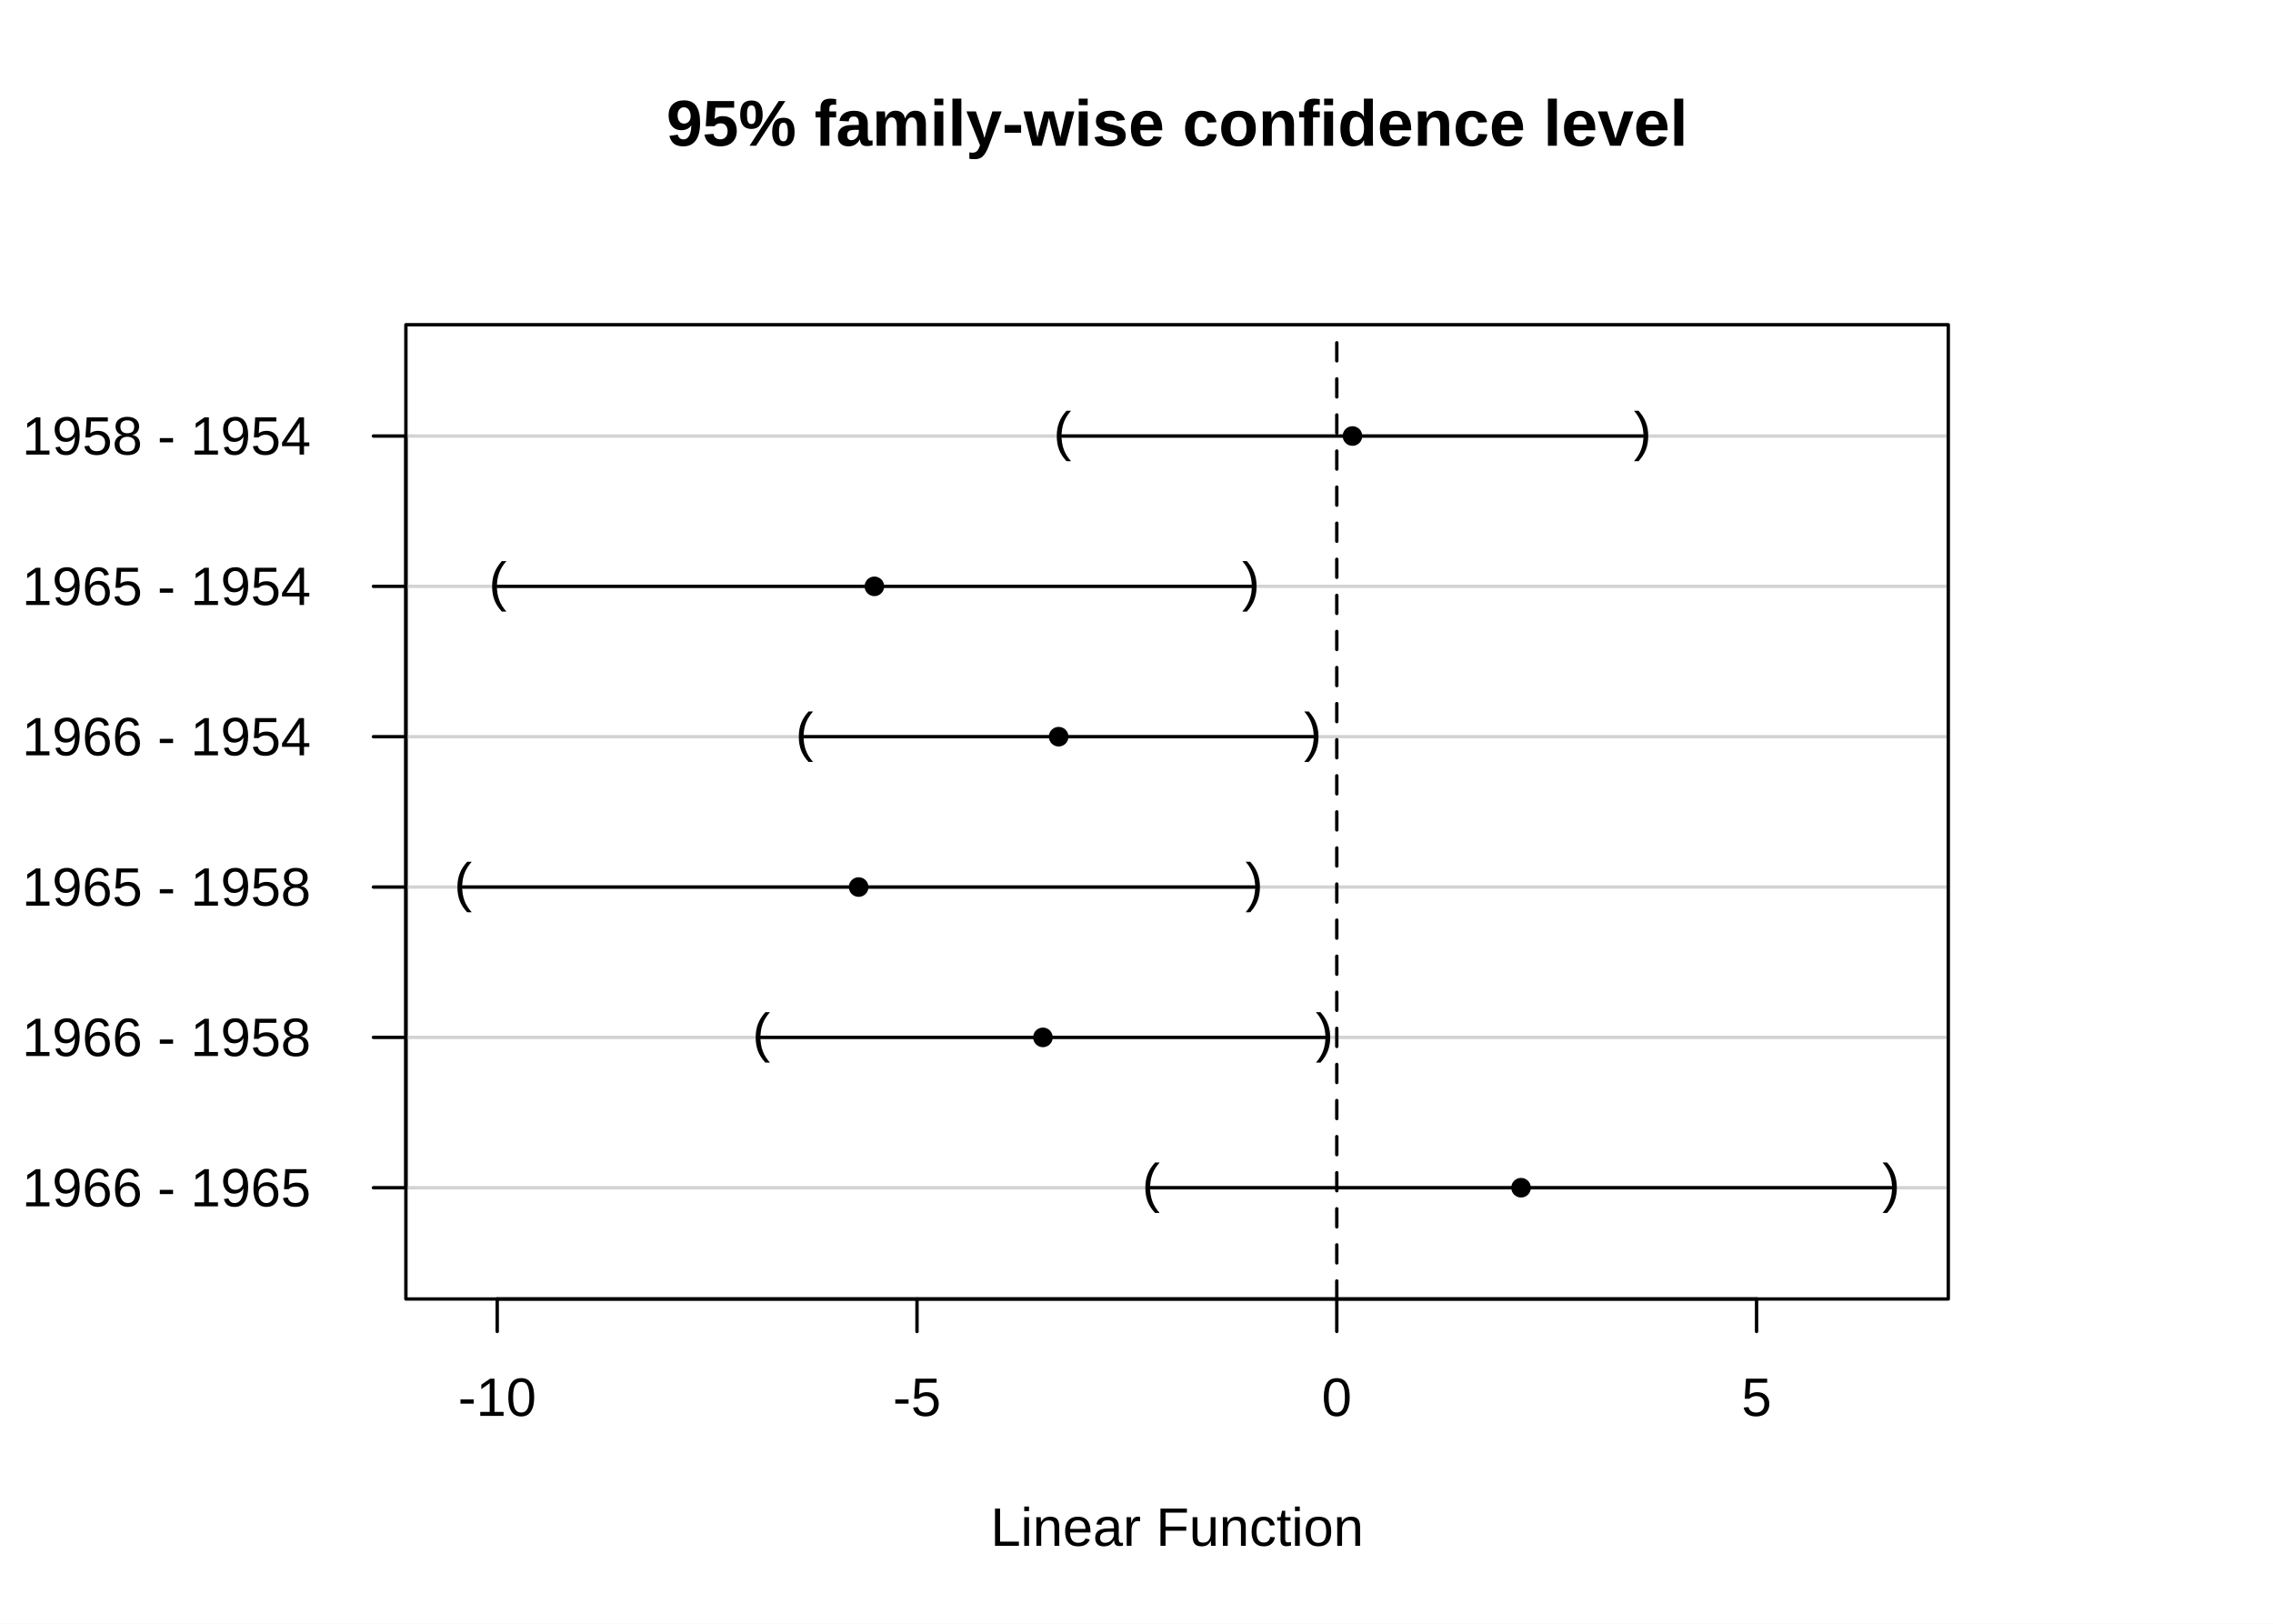
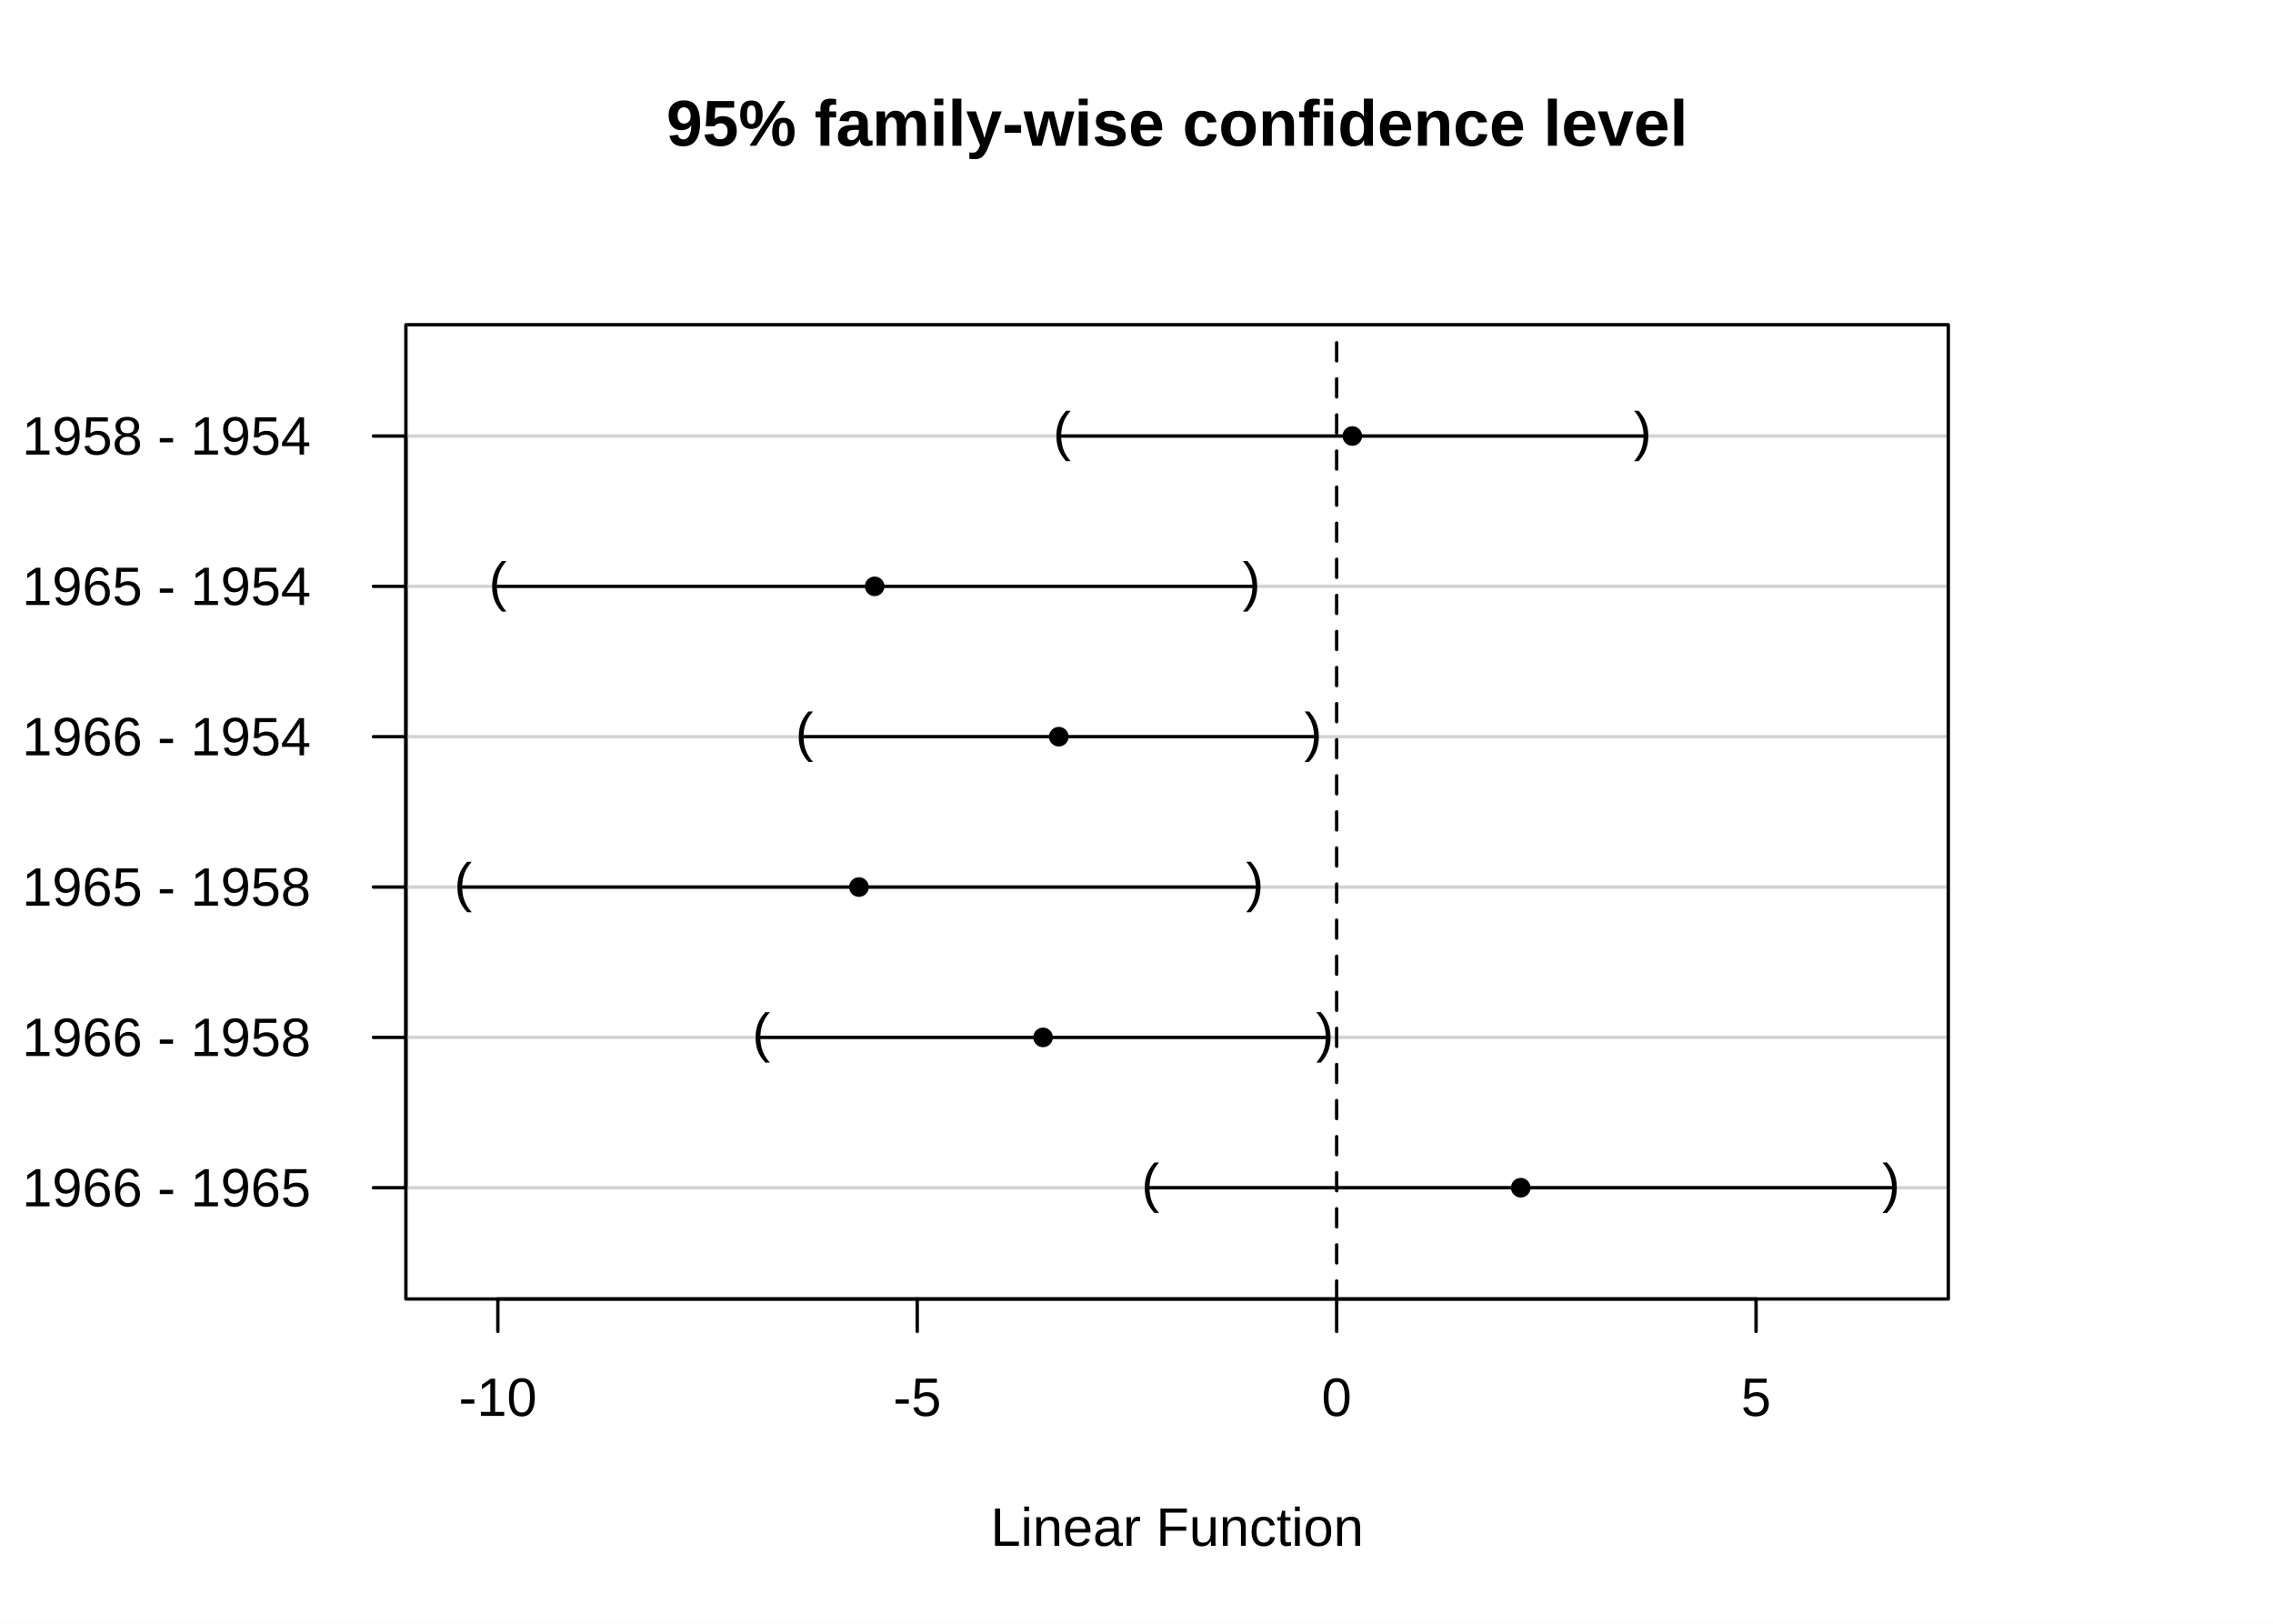
<svg xmlns="http://www.w3.org/2000/svg" viewBox="0 0 504.00 360.00">
  <defs>
    <style type="text/css">
    line, polyline, polygon, path, rect, circle {
      fill: none;
      stroke: #000000;
      stroke-linecap: round;
      stroke-linejoin: round;
      stroke-miterlimit: 10.00;
    }
  </style>
  </defs>
  <rect width="100%" height="100%" style="stroke: none; fill: #FFFFFF;" />
-   <line x1="110.25" y1="288.00" x2="389.49" y2="288.00" style="stroke-width: 0.75;" />
-   <line x1="110.25" y1="288.00" x2="110.25" y2="295.20" style="stroke-width: 0.75;" />
-   <line x1="203.33" y1="288.00" x2="203.33" y2="295.20" style="stroke-width: 0.75;" />
-   <line x1="296.41" y1="288.00" x2="296.41" y2="295.20" style="stroke-width: 0.75;" />
-   <line x1="389.49" y1="288.00" x2="389.49" y2="295.20" style="stroke-width: 0.75;" />
-   <text x="101.57" y="313.92" style="font-size: 12.00px; font-family: Arimo;" textLength="17.34px" lengthAdjust="spacingAndGlyphs">-10</text>
-   <text x="197.99" y="313.92" style="font-size: 12.00px; font-family: Arimo;" textLength="10.67px" lengthAdjust="spacingAndGlyphs">-5</text>
-   <text x="293.07" y="313.92" style="font-size: 12.00px; font-family: Arimo;" textLength="6.67px" lengthAdjust="spacingAndGlyphs">0</text>
-   <text x="386.15" y="313.92" style="font-size: 12.00px; font-family: Arimo;" textLength="6.67px" lengthAdjust="spacingAndGlyphs">5</text>
+   <line x1="110.39" y1="288.00" x2="389.38" y2="288.00" style="stroke-width: 0.75;" />
+   <line x1="110.39" y1="288.00" x2="110.39" y2="295.20" style="stroke-width: 0.75;" />
+   <line x1="203.38" y1="288.00" x2="203.38" y2="295.20" style="stroke-width: 0.75;" />
+   <line x1="296.38" y1="288.00" x2="296.38" y2="295.20" style="stroke-width: 0.75;" />
+   <line x1="389.38" y1="288.00" x2="389.38" y2="295.20" style="stroke-width: 0.75;" />
+   <text x="101.71" y="313.92" style="font-size: 12.00px; font-family: Arimo;" textLength="17.34px" lengthAdjust="spacingAndGlyphs">-10</text>
+   <text x="198.05" y="313.92" style="font-size: 12.00px; font-family: Arimo;" textLength="10.67px" lengthAdjust="spacingAndGlyphs">-5</text>
+   <text x="293.04" y="313.92" style="font-size: 12.00px; font-family: Arimo;" textLength="6.67px" lengthAdjust="spacingAndGlyphs">0</text>
+   <text x="386.04" y="313.92" style="font-size: 12.00px; font-family: Arimo;" textLength="6.67px" lengthAdjust="spacingAndGlyphs">5</text>
  <line x1="90.00" y1="263.33" x2="90.00" y2="96.67" style="stroke-width: 0.75;" />
  <line x1="90.00" y1="263.33" x2="82.80" y2="263.33" style="stroke-width: 0.75;" />
  <line x1="90.00" y1="230.00" x2="82.80" y2="230.00" style="stroke-width: 0.75;" />
  <line x1="90.00" y1="196.67" x2="82.80" y2="196.67" style="stroke-width: 0.75;" />
  <line x1="90.00" y1="163.33" x2="82.80" y2="163.33" style="stroke-width: 0.75;" />
  <line x1="90.00" y1="130.00" x2="82.80" y2="130.00" style="stroke-width: 0.75;" />
  <line x1="90.00" y1="96.67" x2="82.80" y2="96.67" style="stroke-width: 0.75;" />
  <text x="4.88" y="267.46" style="font-size: 12.00px; font-family: Arimo;" textLength="70.72px" lengthAdjust="spacingAndGlyphs"> 1966 -  1965</text>
  <text x="4.88" y="234.13" style="font-size: 12.00px; font-family: Arimo;" textLength="70.72px" lengthAdjust="spacingAndGlyphs"> 1966 -  1958</text>
  <text x="4.88" y="200.79" style="font-size: 12.00px; font-family: Arimo;" textLength="70.72px" lengthAdjust="spacingAndGlyphs"> 1965 -  1958</text>
  <text x="4.88" y="167.46" style="font-size: 12.00px; font-family: Arimo;" textLength="70.72px" lengthAdjust="spacingAndGlyphs"> 1966 -  1954</text>
  <text x="4.88" y="134.13" style="font-size: 12.00px; font-family: Arimo;" textLength="70.72px" lengthAdjust="spacingAndGlyphs"> 1965 -  1954</text>
  <text x="4.88" y="100.79" style="font-size: 12.00px; font-family: Arimo;" textLength="70.72px" lengthAdjust="spacingAndGlyphs"> 1958 -  1954</text>
  <defs>
    <clipPath id="cpOTAuMDB8NDMyLjAwfDI4OC4wMHw3Mi4wMA==">
      <rect x="90.00" y="72.00" width="342.00" height="216.00" />
    </clipPath>
  </defs>
  <line x1="90.00" y1="96.67" x2="432.00" y2="96.67" style="stroke-width: 0.75; stroke: #D3D3D3;" clip-path="url(#cpOTAuMDB8NDMyLjAwfDI4OC4wMHw3Mi4wMA==)" />
  <line x1="90.00" y1="130.00" x2="432.00" y2="130.00" style="stroke-width: 0.75; stroke: #D3D3D3;" clip-path="url(#cpOTAuMDB8NDMyLjAwfDI4OC4wMHw3Mi4wMA==)" />
  <line x1="90.00" y1="163.33" x2="432.00" y2="163.33" style="stroke-width: 0.75; stroke: #D3D3D3;" clip-path="url(#cpOTAuMDB8NDMyLjAwfDI4OC4wMHw3Mi4wMA==)" />
  <line x1="90.00" y1="196.67" x2="432.00" y2="196.67" style="stroke-width: 0.75; stroke: #D3D3D3;" clip-path="url(#cpOTAuMDB8NDMyLjAwfDI4OC4wMHw3Mi4wMA==)" />
  <line x1="90.00" y1="230.00" x2="432.00" y2="230.00" style="stroke-width: 0.75; stroke: #D3D3D3;" clip-path="url(#cpOTAuMDB8NDMyLjAwfDI4OC4wMHw3Mi4wMA==)" />
  <line x1="90.00" y1="263.33" x2="432.00" y2="263.33" style="stroke-width: 0.75; stroke: #D3D3D3;" clip-path="url(#cpOTAuMDB8NDMyLjAwfDI4OC4wMHw3Mi4wMA==)" />
-   <line x1="296.41" y1="288.00" x2="296.41" y2="72.00" style="stroke-width: 0.75; stroke-dasharray: 4.00,4.00;" clip-path="url(#cpOTAuMDB8NDMyLjAwfDI4OC4wMHw3Mi4wMA==)" />
-   <line x1="235.57" y1="96.67" x2="364.22" y2="96.67" style="stroke-width: 0.75;" clip-path="url(#cpOTAuMDB8NDMyLjAwfDI4OC4wMHw3Mi4wMA==)" />
-   <line x1="110.37" y1="130.00" x2="277.38" y2="130.00" style="stroke-width: 0.75;" clip-path="url(#cpOTAuMDB8NDMyLjAwfDI4OC4wMHw3Mi4wMA==)" />
-   <line x1="178.37" y1="163.33" x2="291.10" y2="163.33" style="stroke-width: 0.75;" clip-path="url(#cpOTAuMDB8NDMyLjAwfDI4OC4wMHw3Mi4wMA==)" />
-   <line x1="102.67" y1="196.67" x2="278.11" y2="196.67" style="stroke-width: 0.75;" clip-path="url(#cpOTAuMDB8NDMyLjAwfDI4OC4wMHw3Mi4wMA==)" />
-   <line x1="168.81" y1="230.00" x2="293.70" y2="230.00" style="stroke-width: 0.75;" clip-path="url(#cpOTAuMDB8NDMyLjAwfDI4OC4wMHw3Mi4wMA==)" />
-   <line x1="255.20" y1="263.33" x2="419.33" y2="263.33" style="stroke-width: 0.75;" clip-path="url(#cpOTAuMDB8NDMyLjAwfDI4OC4wMHw3Mi4wMA==)" />
+   <line x1="296.38" y1="288.00" x2="296.38" y2="72.00" style="stroke-width: 0.75; stroke-dasharray: 4.00,4.00;" clip-path="url(#cpOTAuMDB8NDMyLjAwfDI4OC4wMHw3Mi4wMA==)" />
+   <line x1="235.49" y1="96.67" x2="364.24" y2="96.67" style="stroke-width: 0.75;" clip-path="url(#cpOTAuMDB8NDMyLjAwfDI4OC4wMHw3Mi4wMA==)" />
+   <line x1="110.37" y1="130.00" x2="277.51" y2="130.00" style="stroke-width: 0.75;" clip-path="url(#cpOTAuMDB8NDMyLjAwfDI4OC4wMHw3Mi4wMA==)" />
+   <line x1="178.36" y1="163.33" x2="291.17" y2="163.33" style="stroke-width: 0.75;" clip-path="url(#cpOTAuMDB8NDMyLjAwfDI4OC4wMHw3Mi4wMA==)" />
+   <line x1="102.67" y1="196.67" x2="278.25" y2="196.67" style="stroke-width: 0.75;" clip-path="url(#cpOTAuMDB8NDMyLjAwfDI4OC4wMHw3Mi4wMA==)" />
+   <line x1="168.79" y1="230.00" x2="293.78" y2="230.00" style="stroke-width: 0.75;" clip-path="url(#cpOTAuMDB8NDMyLjAwfDI4OC4wMHw3Mi4wMA==)" />
+   <line x1="255.08" y1="263.33" x2="419.33" y2="263.33" style="stroke-width: 0.75;" clip-path="url(#cpOTAuMDB8NDMyLjAwfDI4OC4wMHw3Mi4wMA==)" />
  <g clip-path="url(#cpOTAuMDB8NDMyLjAwfDI4OC4wMHw3Mi4wMA==)">
-     <text x="233.57" y="99.77" style="font-size: 12.00px; font-family: Arimo;" textLength="4.00px" lengthAdjust="spacingAndGlyphs">(</text>
+     <text x="233.49" y="99.77" style="font-size: 12.00px; font-family: Arimo;" textLength="4.00px" lengthAdjust="spacingAndGlyphs">(</text>
  </g>
  <g clip-path="url(#cpOTAuMDB8NDMyLjAwfDI4OC4wMHw3Mi4wMA==)">
    <text x="108.37" y="133.11" style="font-size: 12.00px; font-family: Arimo;" textLength="4.00px" lengthAdjust="spacingAndGlyphs">(</text>
  </g>
  <g clip-path="url(#cpOTAuMDB8NDMyLjAwfDI4OC4wMHw3Mi4wMA==)">
-     <text x="176.37" y="166.44" style="font-size: 12.00px; font-family: Arimo;" textLength="4.00px" lengthAdjust="spacingAndGlyphs">(</text>
+     <text x="176.36" y="166.44" style="font-size: 12.00px; font-family: Arimo;" textLength="4.00px" lengthAdjust="spacingAndGlyphs">(</text>
  </g>
  <g clip-path="url(#cpOTAuMDB8NDMyLjAwfDI4OC4wMHw3Mi4wMA==)">
    <text x="100.67" y="199.77" style="font-size: 12.00px; font-family: Arimo;" textLength="4.00px" lengthAdjust="spacingAndGlyphs">(</text>
  </g>
  <g clip-path="url(#cpOTAuMDB8NDMyLjAwfDI4OC4wMHw3Mi4wMA==)">
-     <text x="166.81" y="233.11" style="font-size: 12.00px; font-family: Arimo;" textLength="4.00px" lengthAdjust="spacingAndGlyphs">(</text>
+     <text x="166.79" y="233.11" style="font-size: 12.00px; font-family: Arimo;" textLength="4.00px" lengthAdjust="spacingAndGlyphs">(</text>
  </g>
  <g clip-path="url(#cpOTAuMDB8NDMyLjAwfDI4OC4wMHw3Mi4wMA==)">
-     <text x="253.21" y="266.44" style="font-size: 12.00px; font-family: Arimo;" textLength="4.00px" lengthAdjust="spacingAndGlyphs">(</text>
+     <text x="253.08" y="266.44" style="font-size: 12.00px; font-family: Arimo;" textLength="4.00px" lengthAdjust="spacingAndGlyphs">(</text>
  </g>
  <g clip-path="url(#cpOTAuMDB8NDMyLjAwfDI4OC4wMHw3Mi4wMA==)">
-     <text x="362.22" y="99.77" style="font-size: 12.00px; font-family: Arimo;" textLength="4.00px" lengthAdjust="spacingAndGlyphs">)</text>
+     <text x="362.24" y="99.77" style="font-size: 12.00px; font-family: Arimo;" textLength="4.00px" lengthAdjust="spacingAndGlyphs">)</text>
  </g>
  <g clip-path="url(#cpOTAuMDB8NDMyLjAwfDI4OC4wMHw3Mi4wMA==)">
-     <text x="275.38" y="133.11" style="font-size: 12.00px; font-family: Arimo;" textLength="4.00px" lengthAdjust="spacingAndGlyphs">)</text>
+     <text x="275.51" y="133.11" style="font-size: 12.00px; font-family: Arimo;" textLength="4.00px" lengthAdjust="spacingAndGlyphs">)</text>
  </g>
  <g clip-path="url(#cpOTAuMDB8NDMyLjAwfDI4OC4wMHw3Mi4wMA==)">
-     <text x="289.10" y="166.44" style="font-size: 12.00px; font-family: Arimo;" textLength="4.00px" lengthAdjust="spacingAndGlyphs">)</text>
+     <text x="289.18" y="166.44" style="font-size: 12.00px; font-family: Arimo;" textLength="4.00px" lengthAdjust="spacingAndGlyphs">)</text>
  </g>
  <g clip-path="url(#cpOTAuMDB8NDMyLjAwfDI4OC4wMHw3Mi4wMA==)">
-     <text x="276.12" y="199.77" style="font-size: 12.00px; font-family: Arimo;" textLength="4.00px" lengthAdjust="spacingAndGlyphs">)</text>
+     <text x="276.25" y="199.77" style="font-size: 12.00px; font-family: Arimo;" textLength="4.00px" lengthAdjust="spacingAndGlyphs">)</text>
  </g>
  <g clip-path="url(#cpOTAuMDB8NDMyLjAwfDI4OC4wMHw3Mi4wMA==)">
-     <text x="291.70" y="233.11" style="font-size: 12.00px; font-family: Arimo;" textLength="4.00px" lengthAdjust="spacingAndGlyphs">)</text>
+     <text x="291.78" y="233.11" style="font-size: 12.00px; font-family: Arimo;" textLength="4.00px" lengthAdjust="spacingAndGlyphs">)</text>
  </g>
  <g clip-path="url(#cpOTAuMDB8NDMyLjAwfDI4OC4wMHw3Mi4wMA==)">
    <text x="417.34" y="266.44" style="font-size: 12.00px; font-family: Arimo;" textLength="4.00px" lengthAdjust="spacingAndGlyphs">)</text>
  </g>
-   <circle cx="299.89" cy="96.67" r="1.80" style="stroke-width: 0.75; fill: #000000;" clip-path="url(#cpOTAuMDB8NDMyLjAwfDI4OC4wMHw3Mi4wMA==)" />
-   <circle cx="193.88" cy="130.00" r="1.80" style="stroke-width: 0.75; fill: #000000;" clip-path="url(#cpOTAuMDB8NDMyLjAwfDI4OC4wMHw3Mi4wMA==)" />
-   <circle cx="234.74" cy="163.33" r="1.80" style="stroke-width: 0.75; fill: #000000;" clip-path="url(#cpOTAuMDB8NDMyLjAwfDI4OC4wMHw3Mi4wMA==)" />
-   <circle cx="190.39" cy="196.67" r="1.80" style="stroke-width: 0.75; fill: #000000;" clip-path="url(#cpOTAuMDB8NDMyLjAwfDI4OC4wMHw3Mi4wMA==)" />
-   <circle cx="231.25" cy="230.00" r="1.80" style="stroke-width: 0.75; fill: #000000;" clip-path="url(#cpOTAuMDB8NDMyLjAwfDI4OC4wMHw3Mi4wMA==)" />
-   <circle cx="337.27" cy="263.33" r="1.80" style="stroke-width: 0.75; fill: #000000;" clip-path="url(#cpOTAuMDB8NDMyLjAwfDI4OC4wMHw3Mi4wMA==)" />
+   <circle cx="299.86" cy="96.67" r="1.80" style="stroke-width: 0.75; fill: #000000;" clip-path="url(#cpOTAuMDB8NDMyLjAwfDI4OC4wMHw3Mi4wMA==)" />
+   <circle cx="193.94" cy="130.00" r="1.80" style="stroke-width: 0.75; fill: #000000;" clip-path="url(#cpOTAuMDB8NDMyLjAwfDI4OC4wMHw3Mi4wMA==)" />
+   <circle cx="234.77" cy="163.33" r="1.80" style="stroke-width: 0.75; fill: #000000;" clip-path="url(#cpOTAuMDB8NDMyLjAwfDI4OC4wMHw3Mi4wMA==)" />
+   <circle cx="190.46" cy="196.67" r="1.80" style="stroke-width: 0.75; fill: #000000;" clip-path="url(#cpOTAuMDB8NDMyLjAwfDI4OC4wMHw3Mi4wMA==)" />
+   <circle cx="231.28" cy="230.00" r="1.80" style="stroke-width: 0.75; fill: #000000;" clip-path="url(#cpOTAuMDB8NDMyLjAwfDI4OC4wMHw3Mi4wMA==)" />
+   <circle cx="337.20" cy="263.33" r="1.80" style="stroke-width: 0.75; fill: #000000;" clip-path="url(#cpOTAuMDB8NDMyLjAwfDI4OC4wMHw3Mi4wMA==)" />
  <defs>
    <clipPath id="cpMC4wMHw1MDQuMDB8MzYwLjAwfDAuMDA=">
      <rect x="0.00" y="0.00" width="504.00" height="360.00" />
    </clipPath>
  </defs>
  <g clip-path="url(#cpMC4wMHw1MDQuMDB8MzYwLjAwfDAuMDA=)">
    <text x="147.75" y="32.31" style="font-size: 14.40px; font-weight: bold; font-family: Arimo;" textLength="226.50px" lengthAdjust="spacingAndGlyphs">95% family-wise confidence level</text>
  </g>
  <g clip-path="url(#cpMC4wMHw1MDQuMDB8MzYwLjAwfDAuMDA=)">
    <text x="261.00" y="49.59" style="font-size: 14.40px; font-weight: bold; font-family: Arimo;" textLength="0.00px" lengthAdjust="spacingAndGlyphs" />
  </g>
  <g clip-path="url(#cpMC4wMHw1MDQuMDB8MzYwLjAwfDAuMDA=)">
    <text x="219.64" y="342.72" style="font-size: 12.00px; font-family: Arimo;" textLength="82.72px" lengthAdjust="spacingAndGlyphs">Linear Function</text>
  </g>
  <polyline points="90.00,288.00 432.00,288.00 432.00,72.00 90.00,72.00 90.00,288.00 " style="stroke-width: 0.75;" clip-path="url(#cpMC4wMHw1MDQuMDB8MzYwLjAwfDAuMDA=)" />
</svg>
